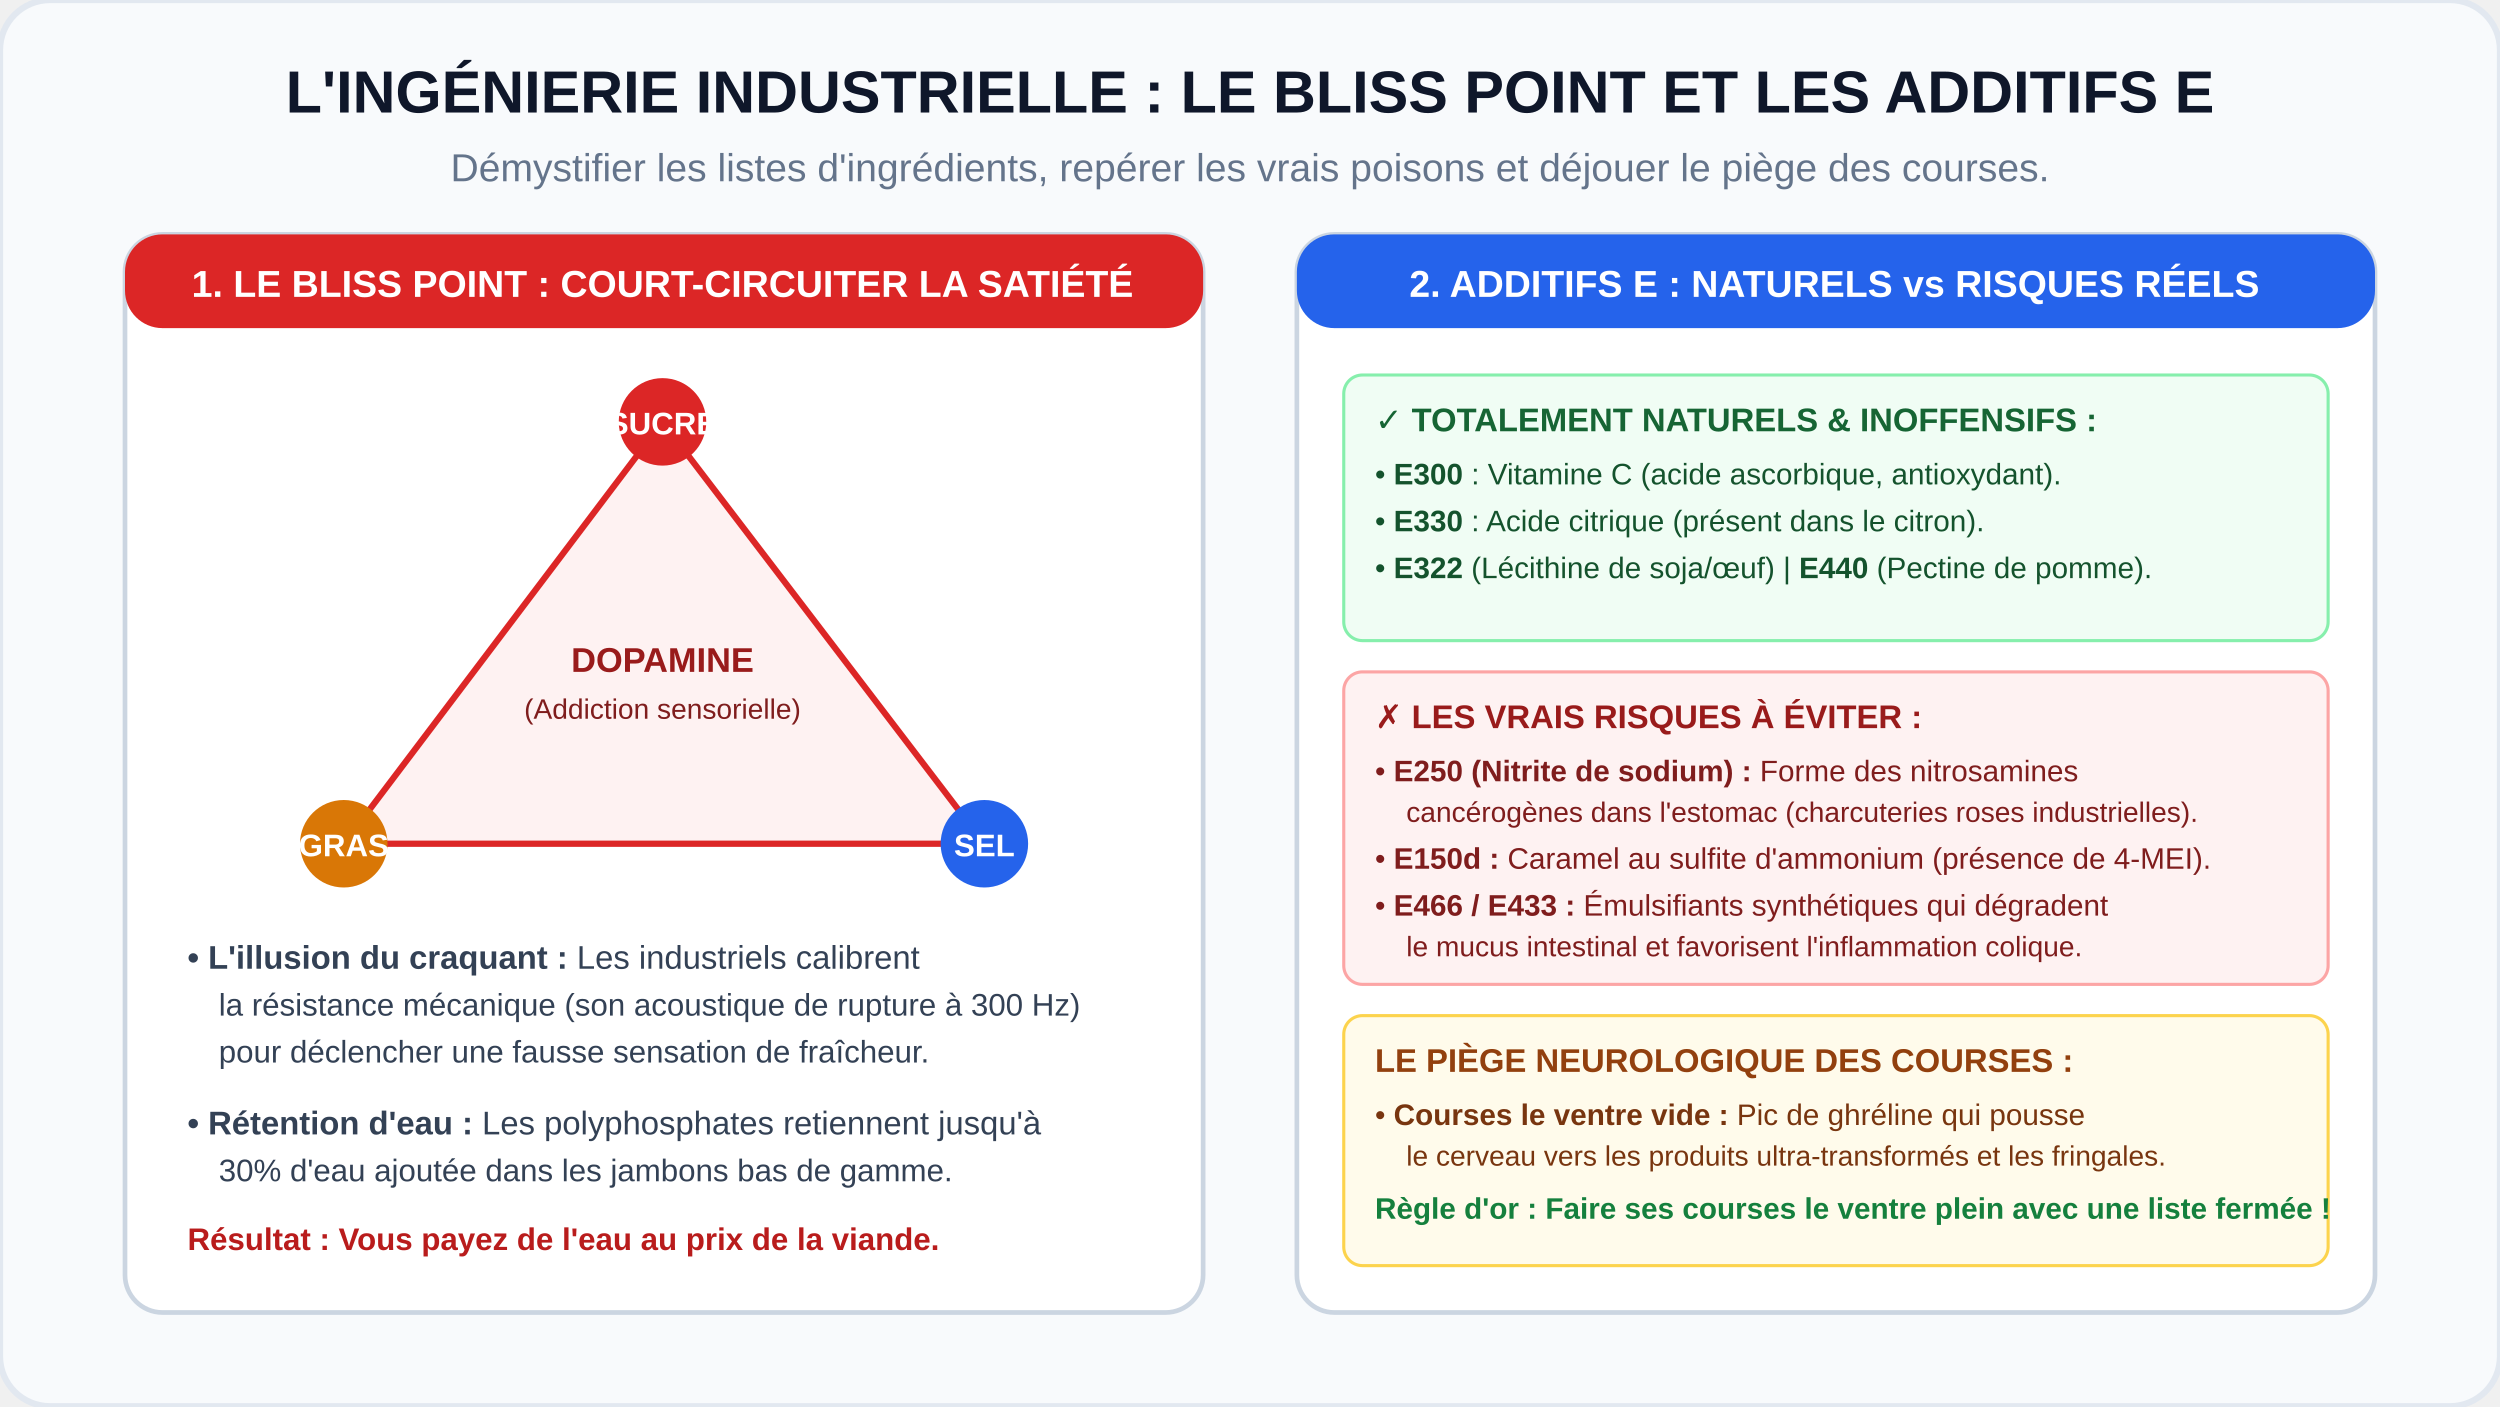
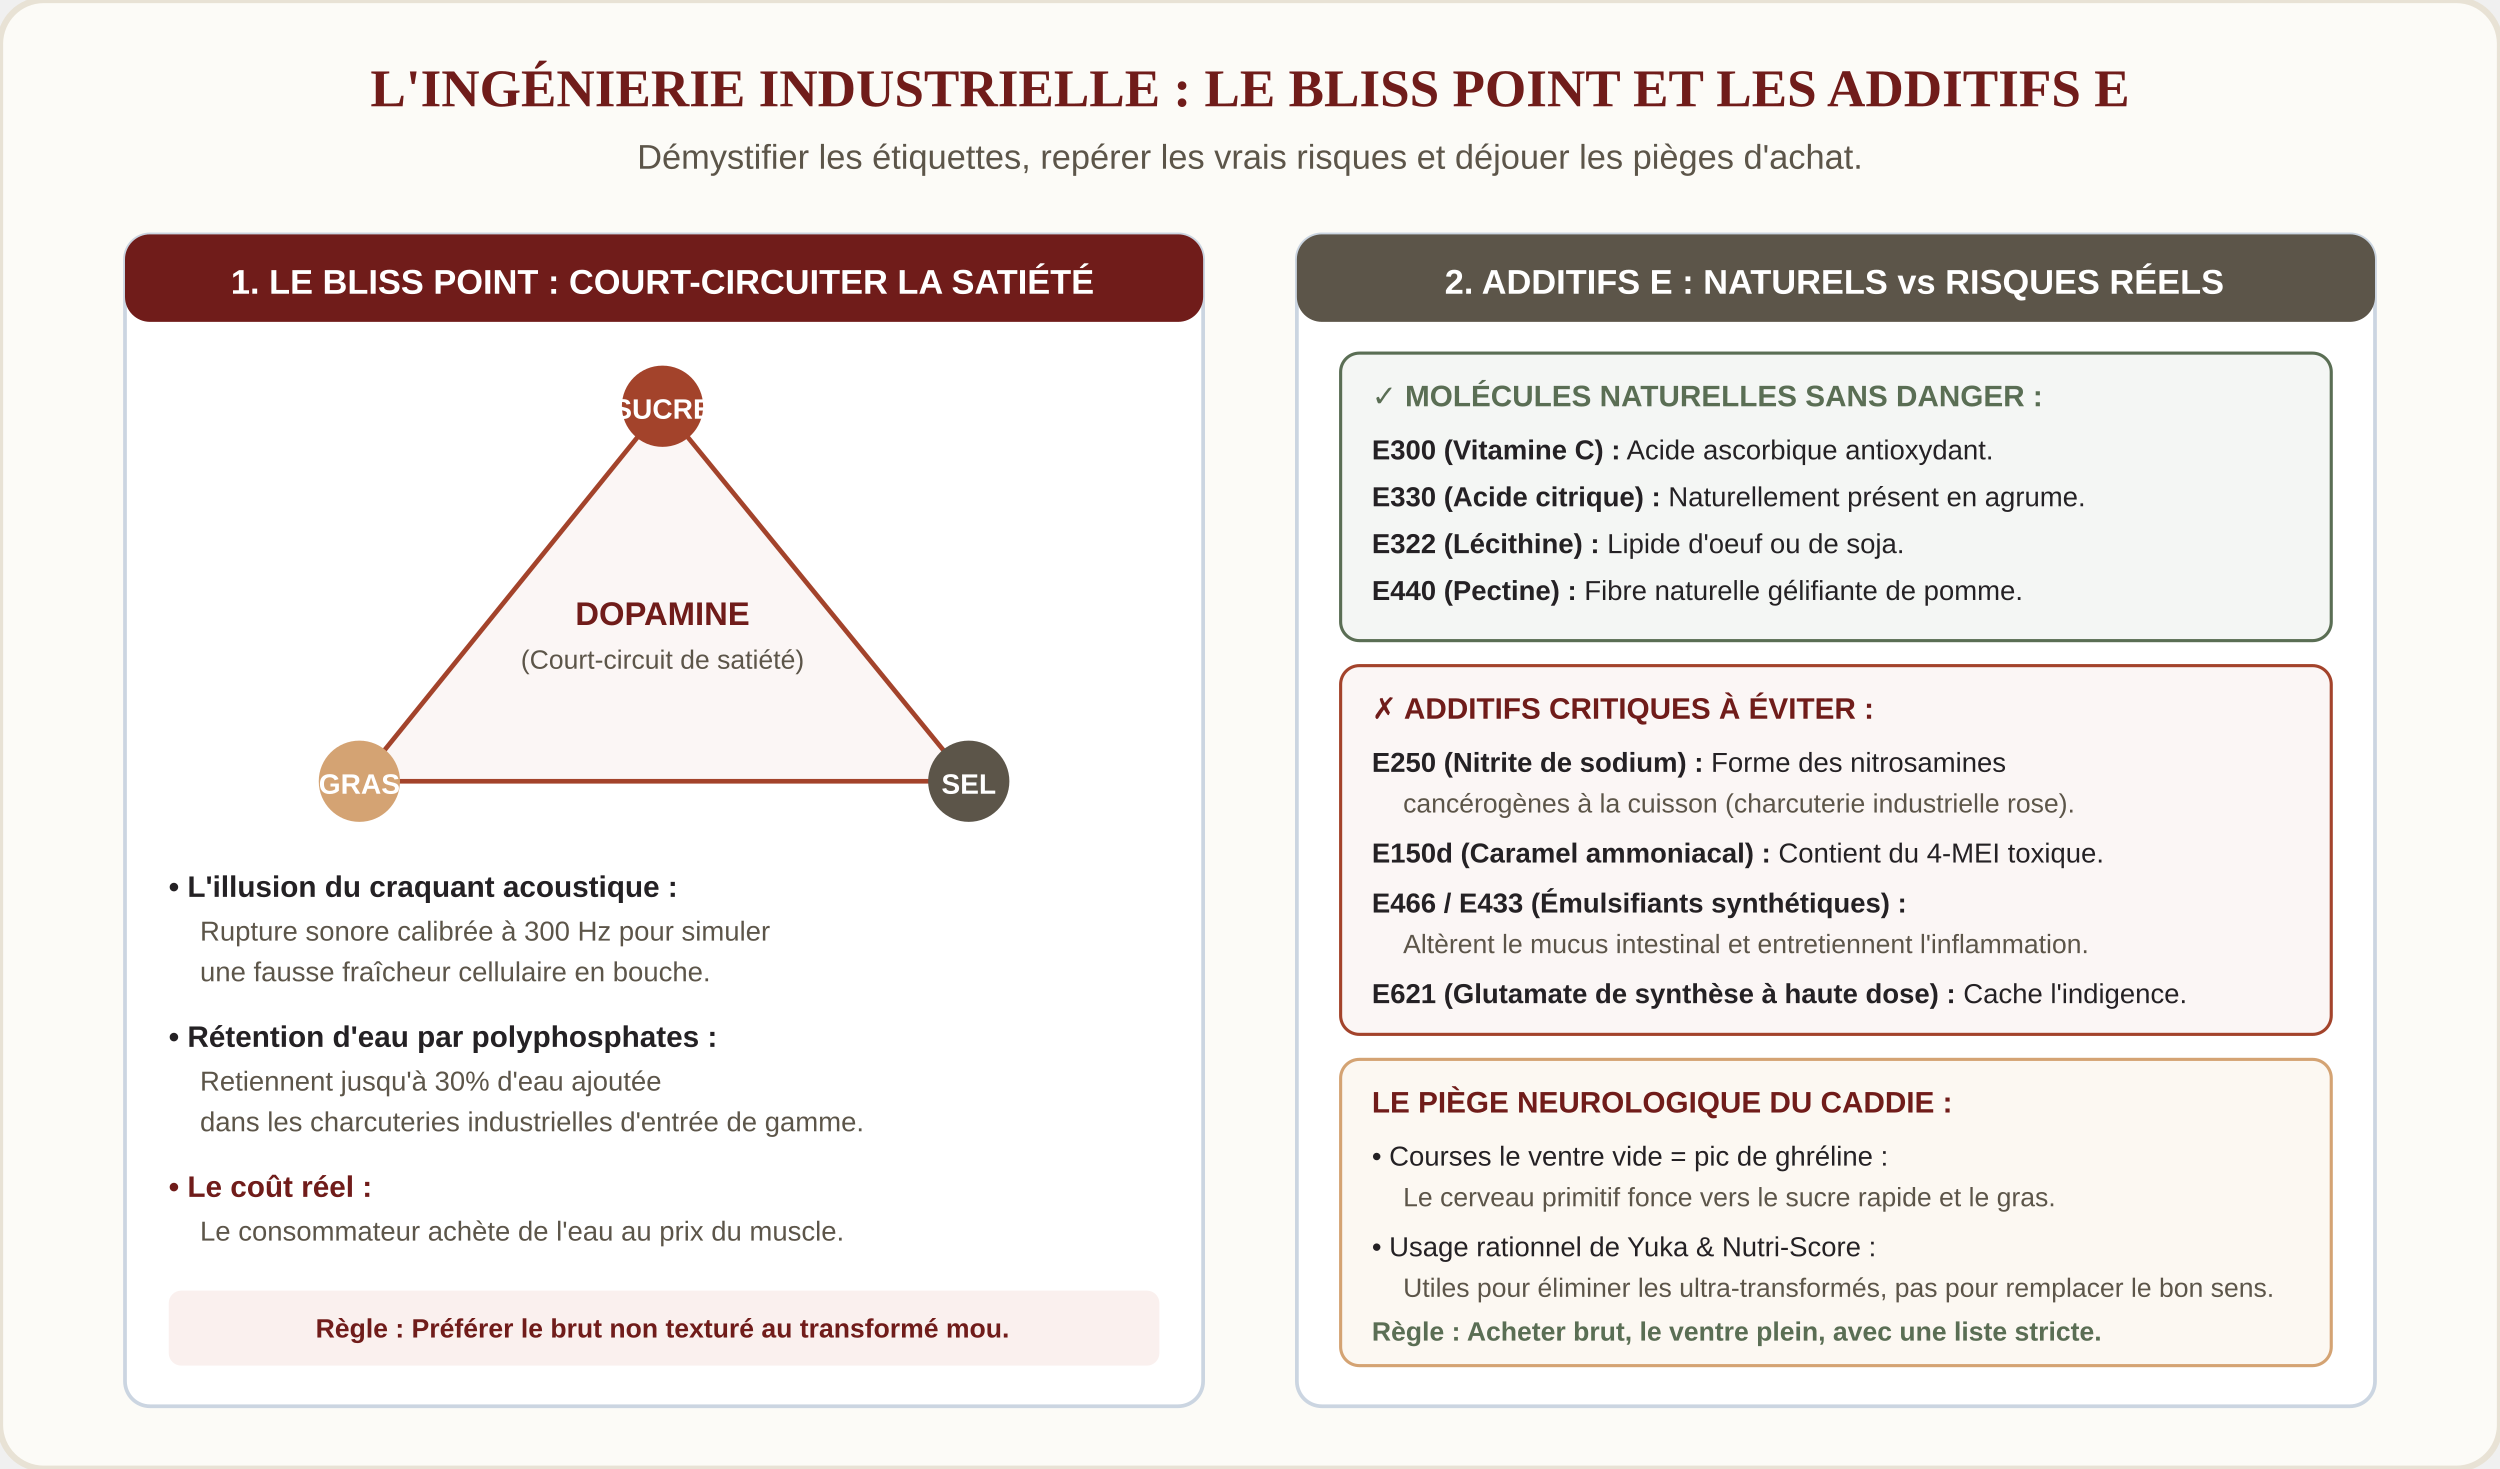
- <svg xmlns="http://www.w3.org/2000/svg" viewBox="0 0 800 450" width="100%" height="100%">
-   <rect width="800" height="450" rx="16" fill="#f8fafc" stroke="#e2e8f0" stroke-width="2" />
-   <text x="400" y="36" font-family="Liberation Sans, Arial, sans-serif" font-size="19" font-weight="bold" fill="#0f172a" text-anchor="middle">L'INGÉNIERIE INDUSTRIELLE : LE BLISS POINT ET LES ADDITIFS E</text>
-   <text x="400" y="58" font-family="Liberation Sans, Arial, sans-serif" font-size="12.5" fill="#64748b" text-anchor="middle">Démystifier les listes d'ingrédients, repérer les vrais poisons et déjouer le piège des courses.</text>
+ <svg xmlns="http://www.w3.org/2000/svg" viewBox="0 0 800 470" width="100%" height="100%">
+   <rect width="800" height="470" rx="14" fill="#fcfbf7" stroke="#e8e2d5" stroke-width="2" />
+   <text x="400" y="34" font-family="Liberation Serif, Georgia, serif" font-size="17" font-weight="bold" fill="#701c1a" text-anchor="middle">L'INGÉNIERIE INDUSTRIELLE : LE BLISS POINT ET LES ADDITIFS E</text>
+   <text x="400" y="54" font-family="Liberation Sans, Arial, sans-serif" font-size="11" fill="#5c5549" text-anchor="middle">Démystifier les étiquettes, repérer les vrais risques et déjouer les pièges d'achat.</text>
  <g transform="translate(40, 75)">
-     <rect width="345" height="345" rx="12" fill="#ffffff" stroke="#cbd5e1" stroke-width="1.5" />
-     <rect x="0" y="0" width="345" height="30" rx="12" fill="#dc2626" />
-     <text x="172" y="20" font-family="Liberation Sans, Arial, sans-serif" font-size="12" font-weight="bold" fill="#ffffff" text-anchor="middle">1. LE BLISS POINT : COURT-CIRCUITER LA SATIÉTÉ</text>
-     <polygon points="172,60 70,195 275,195" fill="#fef2f2" stroke="#dc2626" stroke-width="2" />
-     <circle cx="172" cy="60" r="14" fill="#dc2626" />
-     <text x="172" y="64" font-family="Liberation Sans, Arial, sans-serif" font-size="10" font-weight="bold" fill="#ffffff" text-anchor="middle">SUCRE</text>
-     <circle cx="70" cy="195" r="14" fill="#d97706" />
-     <text x="70" y="199" font-family="Liberation Sans, Arial, sans-serif" font-size="10" font-weight="bold" fill="#ffffff" text-anchor="middle">GRAS</text>
-     <circle cx="275" cy="195" r="14" fill="#2563eb" />
-     <text x="275" y="199" font-family="Liberation Sans, Arial, sans-serif" font-size="10" font-weight="bold" fill="#ffffff" text-anchor="middle">SEL</text>
-     <text x="172" y="140" font-family="Liberation Sans, Arial, sans-serif" font-size="11" font-weight="bold" fill="#991b1b" text-anchor="middle">DOPAMINE</text>
-     <text x="172" y="155" font-family="Liberation Sans, Arial, sans-serif" font-size="9" fill="#7f1d1d" text-anchor="middle">(Addiction sensorielle)</text>
-     <text x="20" y="235" font-family="Liberation Sans, Arial, sans-serif" font-size="10.5" fill="#334155">
-       <tspan font-weight="bold">• L'illusion du craquant :</tspan> Les industriels calibrent</text>
-     <text x="30" y="250" font-family="Liberation Sans, Arial, sans-serif" font-size="10" fill="#334155">la résistance mécanique (son acoustique de rupture à 300 Hz)</text>
-     <text x="30" y="265" font-family="Liberation Sans, Arial, sans-serif" font-size="10" fill="#334155">pour déclencher une fausse sensation de fraîcheur.</text>
-     <text x="20" y="288" font-family="Liberation Sans, Arial, sans-serif" font-size="10.5" fill="#334155">
-       <tspan font-weight="bold">• Rétention d'eau :</tspan> Les polyphosphates retiennent jusqu'à</text>
-     <text x="30" y="303" font-family="Liberation Sans, Arial, sans-serif" font-size="10" fill="#334155">30% d'eau ajoutée dans les jambons bas de gamme.</text>
-     <text x="20" y="325" font-family="Liberation Sans, Arial, sans-serif" font-size="10" font-weight="bold" fill="#b91c1c">Résultat : Vous payez de l'eau au prix de la viande.</text>
+     <rect width="345" height="375" rx="8" fill="#ffffff" stroke="#cbd5e1" stroke-width="1.2" />
+     <rect x="0" y="0" width="345" height="28" rx="8" fill="#701c1a" />
+     <text x="172" y="19" font-family="Liberation Sans, Arial, sans-serif" font-size="11" font-weight="bold" fill="#ffffff" text-anchor="middle">1. LE BLISS POINT : COURT-CIRCUITER LA SATIÉTÉ</text>
+     <polygon points="172,55 75,175 270,175" fill="#fbf6f5" stroke="#a3432b" stroke-width="1.5" />
+     <circle cx="172" cy="55" r="13" fill="#a3432b" />
+     <text x="172" y="59" font-family="Liberation Sans, Arial, sans-serif" font-size="9" font-weight="bold" fill="#ffffff" text-anchor="middle">SUCRE</text>
+     <circle cx="75" cy="175" r="13" fill="#d4a373" />
+     <text x="75" y="179" font-family="Liberation Sans, Arial, sans-serif" font-size="9" font-weight="bold" fill="#ffffff" text-anchor="middle">GRAS</text>
+     <circle cx="270" cy="175" r="13" fill="#5c5549" />
+     <text x="270" y="179" font-family="Liberation Sans, Arial, sans-serif" font-size="9" font-weight="bold" fill="#ffffff" text-anchor="middle">SEL</text>
+     <text x="172" y="125" font-family="Liberation Sans, Arial, sans-serif" font-size="10.5" font-weight="bold" fill="#701c1a" text-anchor="middle">DOPAMINE</text>
+     <text x="172" y="139" font-family="Liberation Sans, Arial, sans-serif" font-size="8.5" fill="#5c5549" text-anchor="middle">(Court-circuit de satiété)</text>
+     <text x="14" y="212" font-family="Liberation Sans, Arial, sans-serif" font-size="9.5" font-weight="bold" fill="#242124">• L'illusion du craquant acoustique :</text>
+     <text x="24" y="226" font-family="Liberation Sans, Arial, sans-serif" font-size="8.8" fill="#5c5549">Rupture sonore calibrée à 300 Hz pour simuler</text>
+     <text x="24" y="239" font-family="Liberation Sans, Arial, sans-serif" font-size="8.8" fill="#5c5549">une fausse fraîcheur cellulaire en bouche.</text>
+     <text x="14" y="260" font-family="Liberation Sans, Arial, sans-serif" font-size="9.5" font-weight="bold" fill="#242124">• Rétention d'eau par polyphosphates :</text>
+     <text x="24" y="274" font-family="Liberation Sans, Arial, sans-serif" font-size="8.8" fill="#5c5549">Retiennent jusqu'à 30% d'eau ajoutée</text>
+     <text x="24" y="287" font-family="Liberation Sans, Arial, sans-serif" font-size="8.8" fill="#5c5549">dans les charcuteries industrielles d'entrée de gamme.</text>
+     <text x="14" y="308" font-family="Liberation Sans, Arial, sans-serif" font-size="9.5" font-weight="bold" fill="#701c1a">• Le coût réel :</text>
+     <text x="24" y="322" font-family="Liberation Sans, Arial, sans-serif" font-size="8.8" fill="#5c5549">Le consommateur achète de l'eau au prix du muscle.</text>
+     <rect x="14" y="338" width="317" height="24" rx="4" fill="#faf0ee" />
+     <text x="172" y="353" font-family="Liberation Sans, Arial, sans-serif" font-size="8.5" font-weight="bold" fill="#701c1a" text-anchor="middle">Règle : Préférer le brut non texturé au transformé mou.</text>
  </g>
  <g transform="translate(415, 75)">
-     <rect width="345" height="345" rx="12" fill="#ffffff" stroke="#cbd5e1" stroke-width="1.5" />
-     <rect x="0" y="0" width="345" height="30" rx="12" fill="#2563eb" />
-     <text x="172" y="20" font-family="Liberation Sans, Arial, sans-serif" font-size="12" font-weight="bold" fill="#ffffff" text-anchor="middle">2. ADDITIFS E : NATURELS vs RISQUES RÉELS</text>
-     <rect x="15" y="45" width="315" height="85" rx="6" fill="#f0fdf4" stroke="#86efac" stroke-width="1" />
-     <text x="25" y="63" font-family="Liberation Sans, Arial, sans-serif" font-size="10.5" font-weight="bold" fill="#166534">✓ TOTALEMENT NATURELS &amp; INOFFENSIFS :</text>
-     <text x="25" y="80" font-family="Liberation Sans, Arial, sans-serif" font-size="9.5" fill="#14532d">• <tspan font-weight="bold">E300</tspan> : Vitamine C (acide ascorbique, antioxydant).</text>
-     <text x="25" y="95" font-family="Liberation Sans, Arial, sans-serif" font-size="9.5" fill="#14532d">• <tspan font-weight="bold">E330</tspan> : Acide citrique (présent dans le citron).</text>
-     <text x="25" y="110" font-family="Liberation Sans, Arial, sans-serif" font-size="9.5" fill="#14532d">• <tspan font-weight="bold">E322</tspan> (Lécithine de soja/œuf) | <tspan font-weight="bold">E440</tspan> (Pectine de pomme).</text>
-     <rect x="15" y="140" width="315" height="100" rx="6" fill="#fef2f2" stroke="#fca5a5" stroke-width="1" />
-     <text x="25" y="158" font-family="Liberation Sans, Arial, sans-serif" font-size="10.5" font-weight="bold" fill="#991b1b">✗ LES VRAIS RISQUES À ÉVITER :</text>
-     <text x="25" y="175" font-family="Liberation Sans, Arial, sans-serif" font-size="9.5" fill="#7f1d1d">• <tspan font-weight="bold">E250 (Nitrite de sodium) :</tspan> Forme des nitrosamines</text>
-     <text x="35" y="188" font-family="Liberation Sans, Arial, sans-serif" font-size="9" fill="#7f1d1d">cancérogènes dans l'estomac (charcuteries roses industrielles).</text>
-     <text x="25" y="203" font-family="Liberation Sans, Arial, sans-serif" font-size="9.5" fill="#7f1d1d">• <tspan font-weight="bold">E150d :</tspan> Caramel au sulfite d'ammonium (présence de 4-MEI).</text>
-     <text x="25" y="218" font-family="Liberation Sans, Arial, sans-serif" font-size="9.5" fill="#7f1d1d">• <tspan font-weight="bold">E466 / E433 :</tspan> Émulsifiants synthétiques qui dégradent</text>
-     <text x="35" y="231" font-family="Liberation Sans, Arial, sans-serif" font-size="9" fill="#7f1d1d">le mucus intestinal et favorisent l'inflammation colique.</text>
-     <rect x="15" y="250" width="315" height="80" rx="6" fill="#fffbeb" stroke="#fcd34d" stroke-width="1" />
-     <text x="25" y="268" font-family="Liberation Sans, Arial, sans-serif" font-size="10.5" font-weight="bold" fill="#92400e">LE PIÈGE NEUROLOGIQUE DES COURSES :</text>
-     <text x="25" y="285" font-family="Liberation Sans, Arial, sans-serif" font-size="9.5" fill="#78350f">• <tspan font-weight="bold">Courses le ventre vide :</tspan> Pic de ghréline qui pousse</text>
-     <text x="35" y="298" font-family="Liberation Sans, Arial, sans-serif" font-size="9" fill="#78350f">le cerveau vers les produits ultra-transformés et les fringales.</text>
-     <text x="25" y="315" font-family="Liberation Sans, Arial, sans-serif" font-size="9.5" fill="#15803d" font-weight="bold">Règle d'or : Faire ses courses le ventre plein avec une liste fermée !</text>
+     <rect width="345" height="375" rx="8" fill="#ffffff" stroke="#cbd5e1" stroke-width="1.2" />
+     <rect x="0" y="0" width="345" height="28" rx="8" fill="#5c5549" />
+     <text x="172" y="19" font-family="Liberation Sans, Arial, sans-serif" font-size="11" font-weight="bold" fill="#ffffff" text-anchor="middle">2. ADDITIFS E : NATURELS vs RISQUES RÉELS</text>
+     <rect x="14" y="38" width="317" height="92" rx="6" fill="#f4f6f4" stroke="#5a6e54" stroke-width="1" />
+     <text x="24" y="55" font-family="Liberation Sans, Arial, sans-serif" font-size="9.5" font-weight="bold" fill="#5a6e54">✓ MOLÉCULES NATURELLES SANS DANGER :</text>
+     <text x="24" y="72" font-family="Liberation Sans, Arial, sans-serif" font-size="8.8" fill="#242124">
+       <tspan font-weight="bold">E300 (Vitamine C) :</tspan> Acide ascorbique antioxydant.</text>
+     <text x="24" y="87" font-family="Liberation Sans, Arial, sans-serif" font-size="8.8" fill="#242124">
+       <tspan font-weight="bold">E330 (Acide citrique) :</tspan> Naturellement présent en agrume.</text>
+     <text x="24" y="102" font-family="Liberation Sans, Arial, sans-serif" font-size="8.8" fill="#242124">
+       <tspan font-weight="bold">E322 (Lécithine) :</tspan> Lipide d'oeuf ou de soja.</text>
+     <text x="24" y="117" font-family="Liberation Sans, Arial, sans-serif" font-size="8.8" fill="#242124">
+       <tspan font-weight="bold">E440 (Pectine) :</tspan> Fibre naturelle gélifiante de pomme.</text>
+     <rect x="14" y="138" width="317" height="118" rx="6" fill="#fbf6f5" stroke="#a3432b" stroke-width="1" />
+     <text x="24" y="155" font-family="Liberation Sans, Arial, sans-serif" font-size="9.5" font-weight="bold" fill="#701c1a">✗ ADDITIFS CRITIQUES À ÉVITER :</text>
+     <text x="24" y="172" font-family="Liberation Sans, Arial, sans-serif" font-size="8.8" fill="#242124">
+       <tspan font-weight="bold">E250 (Nitrite de sodium) :</tspan> Forme des nitrosamines</text>
+     <text x="34" y="185" font-family="Liberation Sans, Arial, sans-serif" font-size="8.5" fill="#5c5549">cancérogènes à la cuisson (charcuterie industrielle rose).</text>
+     <text x="24" y="201" font-family="Liberation Sans, Arial, sans-serif" font-size="8.8" fill="#242124">
+       <tspan font-weight="bold">E150d (Caramel ammoniacal) :</tspan> Contient du 4-MEI toxique.</text>
+     <text x="24" y="217" font-family="Liberation Sans, Arial, sans-serif" font-size="8.8" fill="#242124">
+       <tspan font-weight="bold">E466 / E433 (Émulsifiants synthétiques) :</tspan>
+     </text>
+     <text x="34" y="230" font-family="Liberation Sans, Arial, sans-serif" font-size="8.5" fill="#5c5549">Altèrent le mucus intestinal et entretiennent l'inflammation.</text>
+     <text x="24" y="246" font-family="Liberation Sans, Arial, sans-serif" font-size="8.8" fill="#242124">
+       <tspan font-weight="bold">E621 (Glutamate de synthèse à haute dose) :</tspan> Cache l'indigence.</text>
+     <rect x="14" y="264" width="317" height="98" rx="6" fill="#fcf8f2" stroke="#d4a373" stroke-width="1" />
+     <text x="24" y="281" font-family="Liberation Sans, Arial, sans-serif" font-size="9.5" font-weight="bold" fill="#701c1a">LE PIÈGE NEUROLOGIQUE DU CADDIE :</text>
+     <text x="24" y="298" font-family="Liberation Sans, Arial, sans-serif" font-size="8.8" fill="#242124">• Courses le ventre vide = pic de ghréline :</text>
+     <text x="34" y="311" font-family="Liberation Sans, Arial, sans-serif" font-size="8.5" fill="#5c5549">Le cerveau primitif fonce vers le sucre rapide et le gras.</text>
+     <text x="24" y="327" font-family="Liberation Sans, Arial, sans-serif" font-size="8.8" fill="#242124">• Usage rationnel de Yuka &amp; Nutri-Score :</text>
+     <text x="34" y="340" font-family="Liberation Sans, Arial, sans-serif" font-size="8.5" fill="#5c5549">Utiles pour éliminer les ultra-transformés, pas pour remplacer le bon sens.</text>
+     <text x="24" y="354" font-family="Liberation Sans, Arial, sans-serif" font-size="8.5" font-weight="bold" fill="#5a6e54">Règle : Acheter brut, le ventre plein, avec une liste stricte.</text>
  </g>
</svg>
